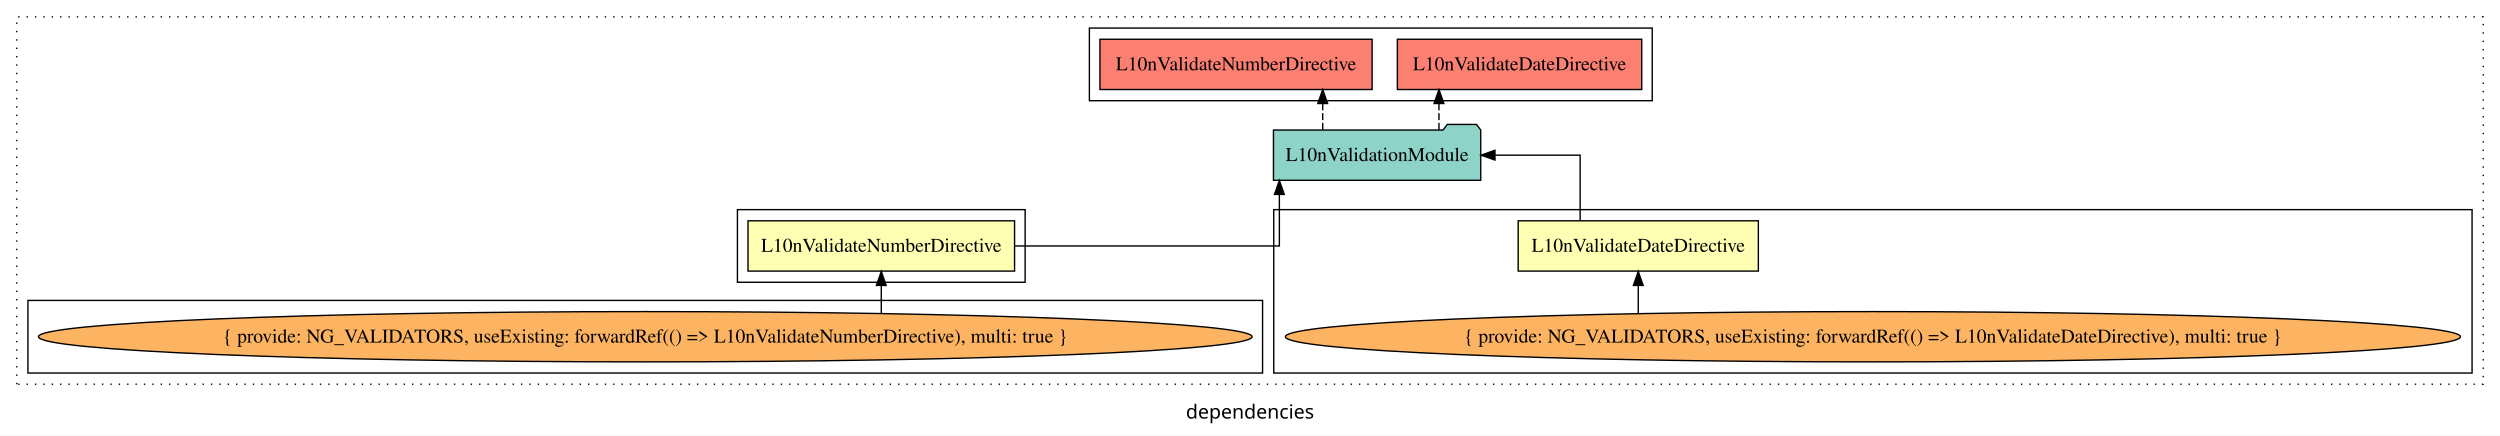
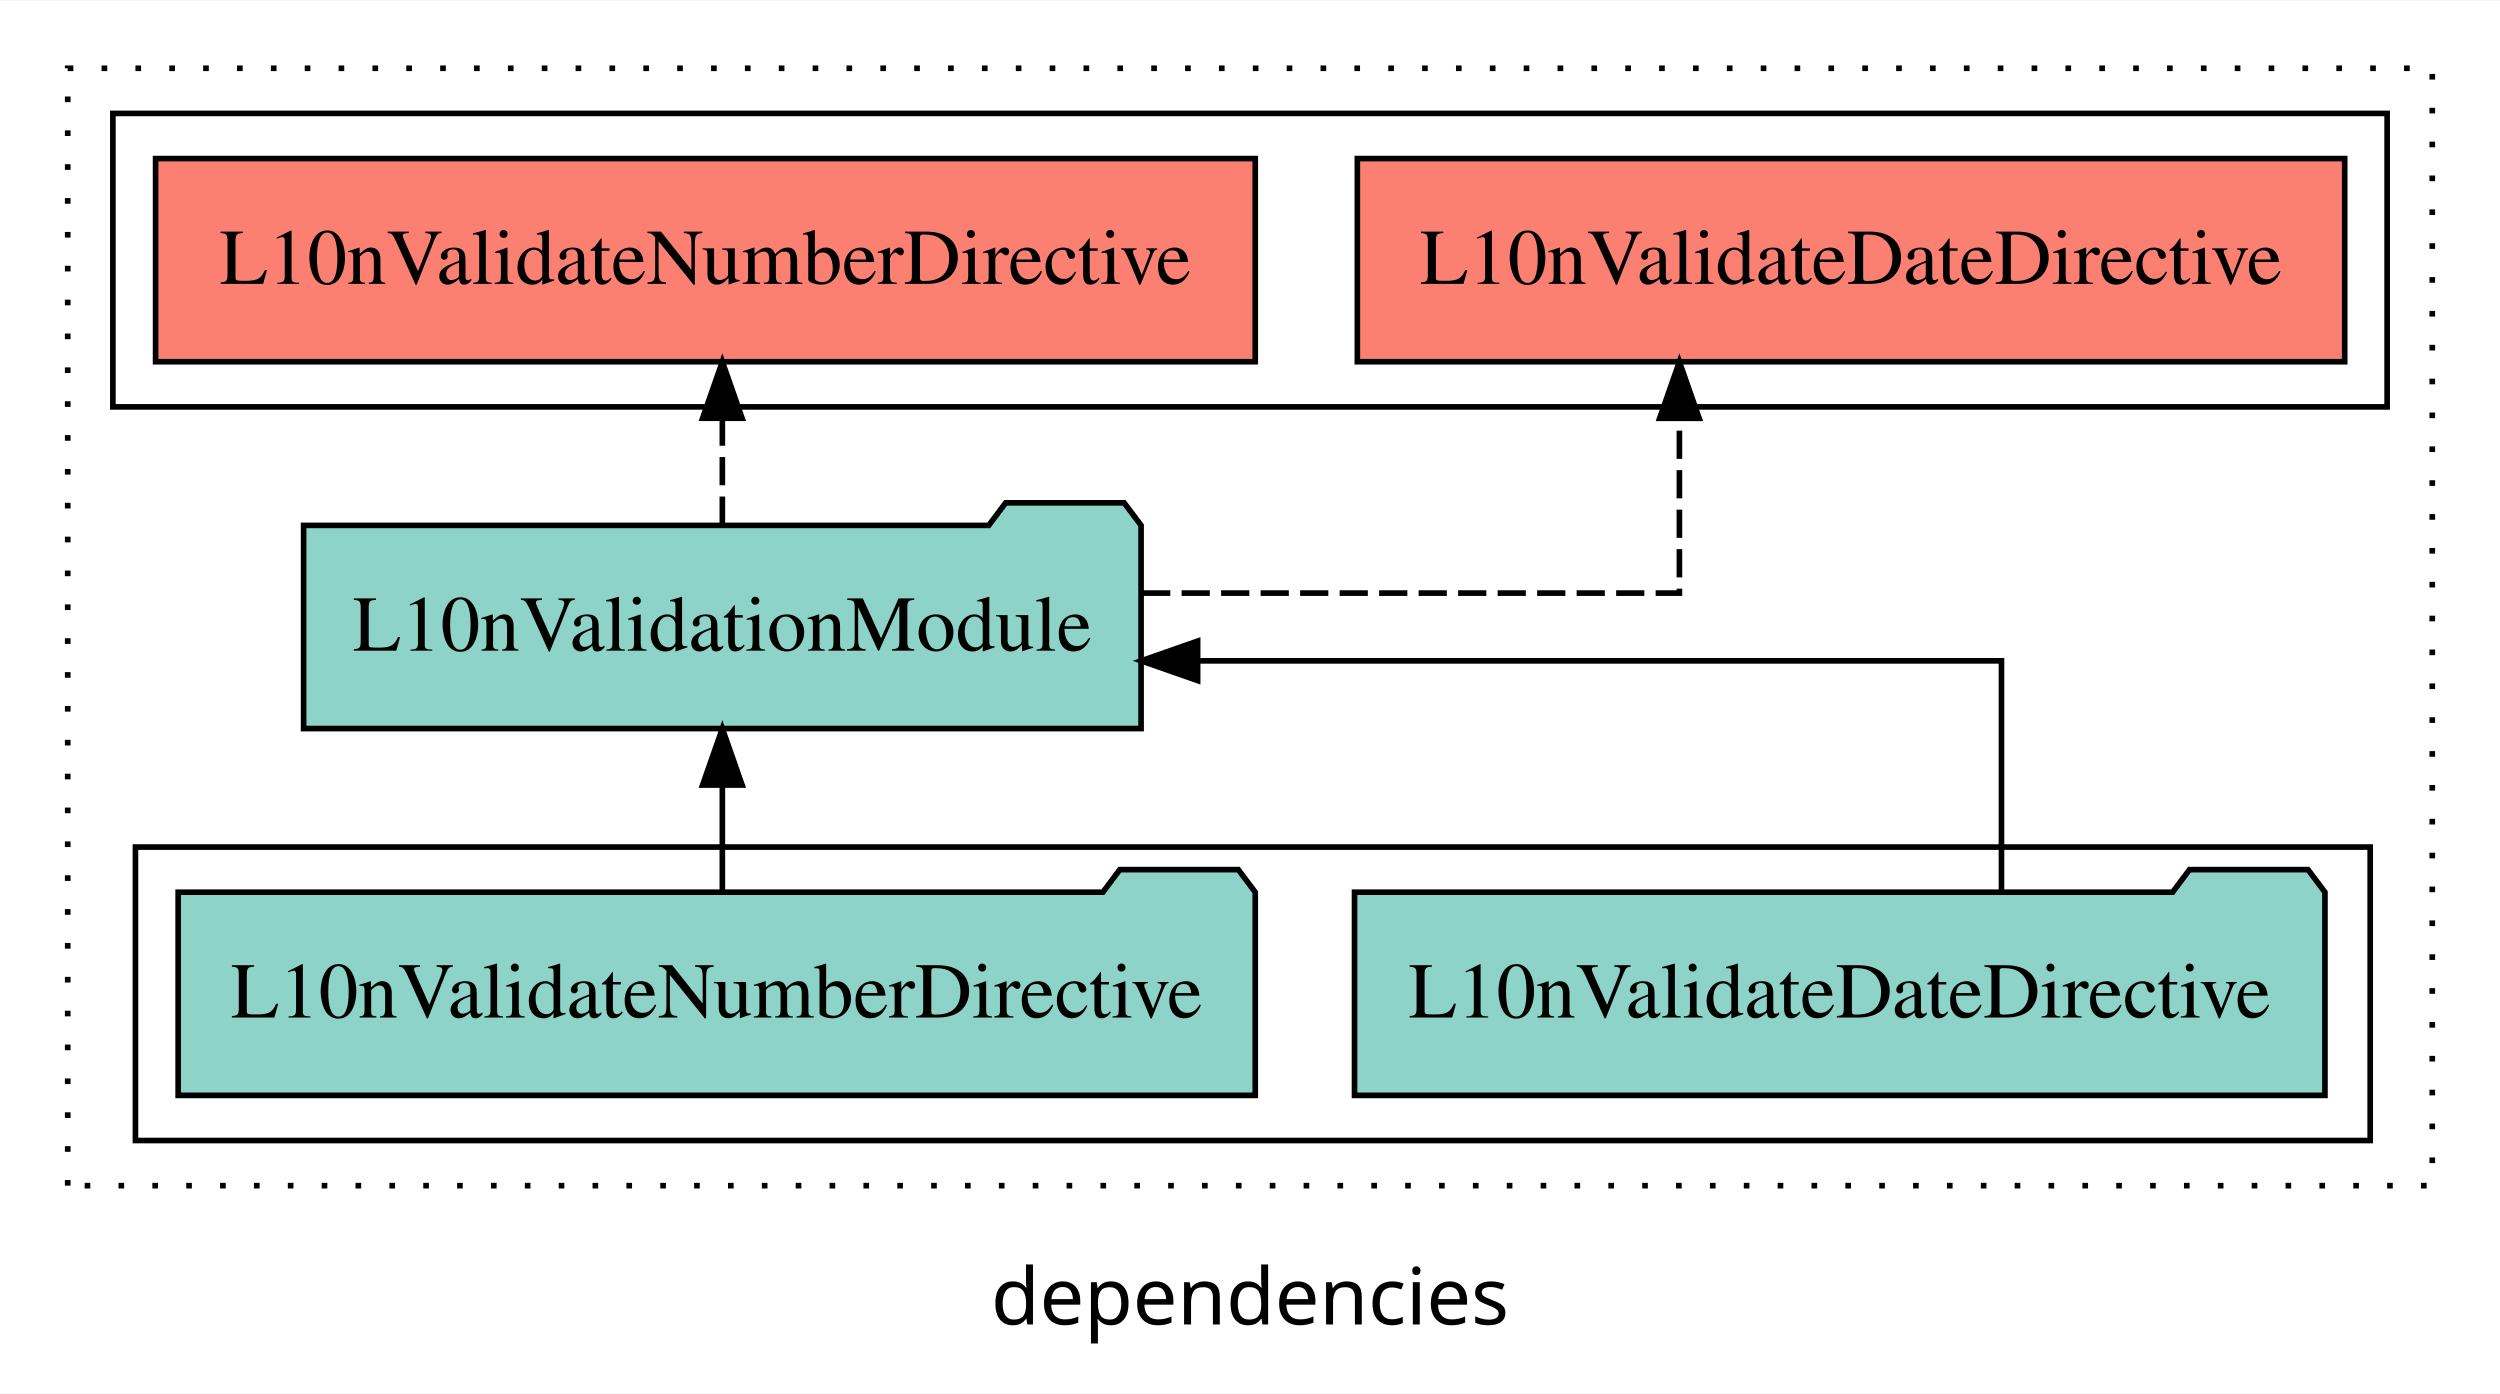
- <svg xmlns="http://www.w3.org/2000/svg" width="1790pt" height="312pt" viewBox="0.00 0.00 1790.00 311.80">
-   <g id="graph0" class="graph" transform="scale(1 1) rotate(0) translate(4 307.8)">
-     <polygon fill="white" stroke="transparent" points="-4,4 -4,-307.8 1786,-307.8 1786,4 -4,4" />
-     <text text-anchor="middle" x="891" y="-8.2" font-family="sans-serif" font-size="14.00">dependencies</text>
+ <svg xmlns="http://www.w3.org/2000/svg" width="443pt" height="247pt" viewBox="0.00 0.00 443.00 246.80">
+   <g id="graph0" class="graph" transform="scale(1 1) rotate(0) translate(4 242.8)">
+     <polygon fill="white" stroke="transparent" points="-4,4 -4,-242.8 439,-242.8 439,4 -4,4" />
+     <text text-anchor="middle" x="217.5" y="-8.2" font-family="sans-serif" font-size="14.00">dependencies</text>
    <g id="clust1" class="cluster">
-       <polygon fill="none" stroke="black" stroke-dasharray="1,5" points="8,-32.8 8,-295.8 1774,-295.8 1774,-32.8 8,-32.8" />
+       <polygon fill="none" stroke="black" stroke-dasharray="1,5" points="8,-32.8 8,-230.8 427,-230.8 427,-32.8 8,-32.8" />
    </g>
    <g id="clust3" class="cluster">
-       <polygon fill="none" stroke="black" points="908,-40.8 908,-157.8 1766,-157.8 1766,-40.8 908,-40.8" />
-     </g>
-     <g id="clust2" class="cluster">
-       <polygon fill="none" stroke="black" points="524,-105.8 524,-157.8 730,-157.8 730,-105.8 524,-105.8" />
+       <polygon fill="none" stroke="black" points="20,-40.8 20,-92.8 416,-92.8 416,-40.8 20,-40.8" />
    </g>
    <g id="clust4" class="cluster">
-       <polygon fill="none" stroke="black" points="16,-40.8 16,-92.8 900,-92.8 900,-40.8 16,-40.8" />
-     </g>
-     <g id="clust6" class="cluster">
-       <polygon fill="none" stroke="black" points="776,-235.8 776,-287.8 1179,-287.8 1179,-235.8 776,-235.8" />
+       <polygon fill="none" stroke="black" points="16,-170.8 16,-222.8 419,-222.8 419,-170.8 16,-170.8" />
    </g>
    <g id="node1" class="node">
-       <polygon fill="#ffffb3" stroke="black" points="1254.98,-149.8 1083.02,-149.8 1083.02,-113.8 1254.98,-113.8 1254.98,-149.8" />
-       <text text-anchor="middle" x="1169" y="-127.6" font-family="Times,serif" font-size="14.00">L10nValidateDateDirective</text>
+       <polygon fill="#8dd3c7" stroke="black" points="407.98,-84.8 404.98,-88.8 383.98,-88.8 380.98,-84.8 236.02,-84.8 236.02,-48.8 407.98,-48.8 407.98,-84.8" />
+       <text text-anchor="middle" x="322" y="-62.6" font-family="Times,serif" font-size="14.00">L10nValidateDateDirective</text>
    </g>
    <g id="node3" class="node">
-       <polygon fill="#8dd3c7" stroke="black" points="1056.2,-214.8 1053.2,-218.8 1032.2,-218.8 1029.2,-214.8 907.8,-214.8 907.8,-178.8 1056.2,-178.8 1056.2,-214.8" />
-       <text text-anchor="middle" x="982" y="-192.6" font-family="Times,serif" font-size="14.00">L10nValidationModule</text>
+       <polygon fill="#8dd3c7" stroke="black" points="198.2,-149.8 195.2,-153.8 174.2,-153.8 171.2,-149.8 49.8,-149.8 49.8,-113.8 198.2,-113.8 198.2,-149.8" />
+       <text text-anchor="middle" x="124" y="-127.6" font-family="Times,serif" font-size="14.00">L10nValidationModule</text>
    </g>
    <g id="edge1" class="edge">
-       <path fill="none" stroke="black" d="M1127.38,-149.91C1127.38,-169.14 1127.38,-196.8 1127.38,-196.8 1127.38,-196.8 1066.39,-196.8 1066.39,-196.8" />
-       <polygon fill="black" stroke="black" points="1066.39,-193.3 1056.39,-196.8 1066.39,-200.3 1066.39,-193.3" />
+       <path fill="none" stroke="black" d="M350.66,-84.82C350.66,-102.17 350.66,-125.8 350.66,-125.8 350.66,-125.8 208.22,-125.8 208.22,-125.8" />
+       <polygon fill="black" stroke="black" points="208.22,-122.3 198.22,-125.8 208.22,-129.3 208.22,-122.3" />
    </g>
    <g id="node2" class="node">
-       <polygon fill="#ffffb3" stroke="black" points="722.43,-149.8 531.57,-149.8 531.57,-113.8 722.43,-113.8 722.43,-149.8" />
-       <text text-anchor="middle" x="627" y="-127.6" font-family="Times,serif" font-size="14.00">L10nValidateNumberDirective</text>
+       <polygon fill="#8dd3c7" stroke="black" points="218.43,-84.8 215.43,-88.8 194.43,-88.8 191.43,-84.8 27.57,-84.8 27.57,-48.8 218.43,-48.8 218.43,-84.8" />
+       <text text-anchor="middle" x="123" y="-62.6" font-family="Times,serif" font-size="14.00">L10nValidateNumberDirective</text>
+     </g>
+     <g id="edge2" class="edge">
+       <path fill="none" stroke="black" d="M124,-84.91C124,-84.91 124,-103.79 124,-103.79" />
+       <polygon fill="black" stroke="black" points="120.5,-103.79 124,-113.79 127.5,-103.79 120.5,-103.79" />
+     </g>
+     <g id="node4" class="node">
+       <polygon fill="#fb8072" stroke="black" points="411.48,-214.8 236.52,-214.8 236.52,-178.8 411.48,-178.8 411.48,-214.8" />
+       <text text-anchor="middle" x="324" y="-192.6" font-family="Times,serif" font-size="14.00">L10nValidateDateDirective </text>
    </g>
    <g id="edge3" class="edge">
-       <path fill="none" stroke="black" d="M722.71,-131.8C805.51,-131.8 912.03,-131.8 912.03,-131.8 912.03,-131.8 912.03,-168.69 912.03,-168.69" />
-       <polygon fill="black" stroke="black" points="908.53,-168.69 912.03,-178.69 915.53,-168.69 908.53,-168.69" />
-     </g>
-     <g id="node6" class="node">
-       <polygon fill="#fb8072" stroke="black" points="1171.48,-279.8 996.52,-279.8 996.52,-243.8 1171.48,-243.8 1171.48,-279.8" />
-       <text text-anchor="middle" x="1084" y="-257.6" font-family="Times,serif" font-size="14.00">L10nValidateDateDirective </text>
-     </g>
-     <g id="edge5" class="edge">
-       <path fill="none" stroke="black" stroke-dasharray="5,2" d="M1026.3,-214.91C1026.3,-214.91 1026.3,-233.79 1026.3,-233.79" />
-       <polygon fill="black" stroke="black" points="1022.8,-233.79 1026.3,-243.79 1029.8,-233.79 1022.8,-233.79" />
-     </g>
-     <g id="node7" class="node">
-       <polygon fill="#fb8072" stroke="black" points="978.43,-279.8 783.57,-279.8 783.57,-243.8 978.43,-243.8 978.43,-279.8" />
-       <text text-anchor="middle" x="881" y="-257.6" font-family="Times,serif" font-size="14.00">L10nValidateNumberDirective </text>
-     </g>
-     <g id="edge6" class="edge">
-       <path fill="none" stroke="black" stroke-dasharray="5,2" d="M943.06,-214.91C943.06,-214.91 943.06,-233.79 943.06,-233.79" />
-       <polygon fill="black" stroke="black" points="939.56,-233.79 943.06,-243.79 946.56,-233.79 939.56,-233.79" />
-     </g>
-     <g id="node4" class="node">
-       <ellipse fill="#fdb462" stroke="black" cx="1337" cy="-66.8" rx="420.66" ry="18" />
-       <text text-anchor="middle" x="1337" y="-62.6" font-family="Times,serif" font-size="14.00">{ provide: NG_VALIDATORS, useExisting: forwardRef(() =&gt; L10nValidateDateDirective), multi: true }</text>
-     </g>
-     <g id="edge2" class="edge">
-       <path fill="none" stroke="black" d="M1169,-83.54C1169,-83.54 1169,-103.52 1169,-103.52" />
-       <polygon fill="black" stroke="black" points="1165.5,-103.52 1169,-113.52 1172.5,-103.52 1165.5,-103.52" />
+       <path fill="none" stroke="black" stroke-dasharray="5,2" d="M198.38,-137.8C243.95,-137.8 293.59,-137.8 293.59,-137.8 293.59,-137.8 293.59,-168.78 293.59,-168.78" />
+       <polygon fill="black" stroke="black" points="290.09,-168.78 293.59,-178.78 297.09,-168.78 290.09,-168.78" />
    </g>
    <g id="node5" class="node">
-       <ellipse fill="#fdb462" stroke="black" cx="458" cy="-66.8" rx="434.49" ry="18" />
-       <text text-anchor="middle" x="458" y="-62.6" font-family="Times,serif" font-size="14.00">{ provide: NG_VALIDATORS, useExisting: forwardRef(() =&gt; L10nValidateNumberDirective), multi: true }</text>
+       <polygon fill="#fb8072" stroke="black" points="218.43,-214.8 23.57,-214.8 23.57,-178.8 218.43,-178.8 218.43,-214.8" />
+       <text text-anchor="middle" x="121" y="-192.6" font-family="Times,serif" font-size="14.00">L10nValidateNumberDirective </text>
    </g>
    <g id="edge4" class="edge">
-       <path fill="none" stroke="black" d="M627,-83.54C627,-83.54 627,-103.52 627,-103.52" />
-       <polygon fill="black" stroke="black" points="623.5,-103.52 627,-113.52 630.5,-103.52 623.5,-103.52" />
+       <path fill="none" stroke="black" stroke-dasharray="5,2" d="M124,-149.91C124,-149.91 124,-168.79 124,-168.79" />
+       <polygon fill="black" stroke="black" points="120.5,-168.79 124,-178.79 127.5,-168.79 120.5,-168.79" />
    </g>
  </g>
</svg>
